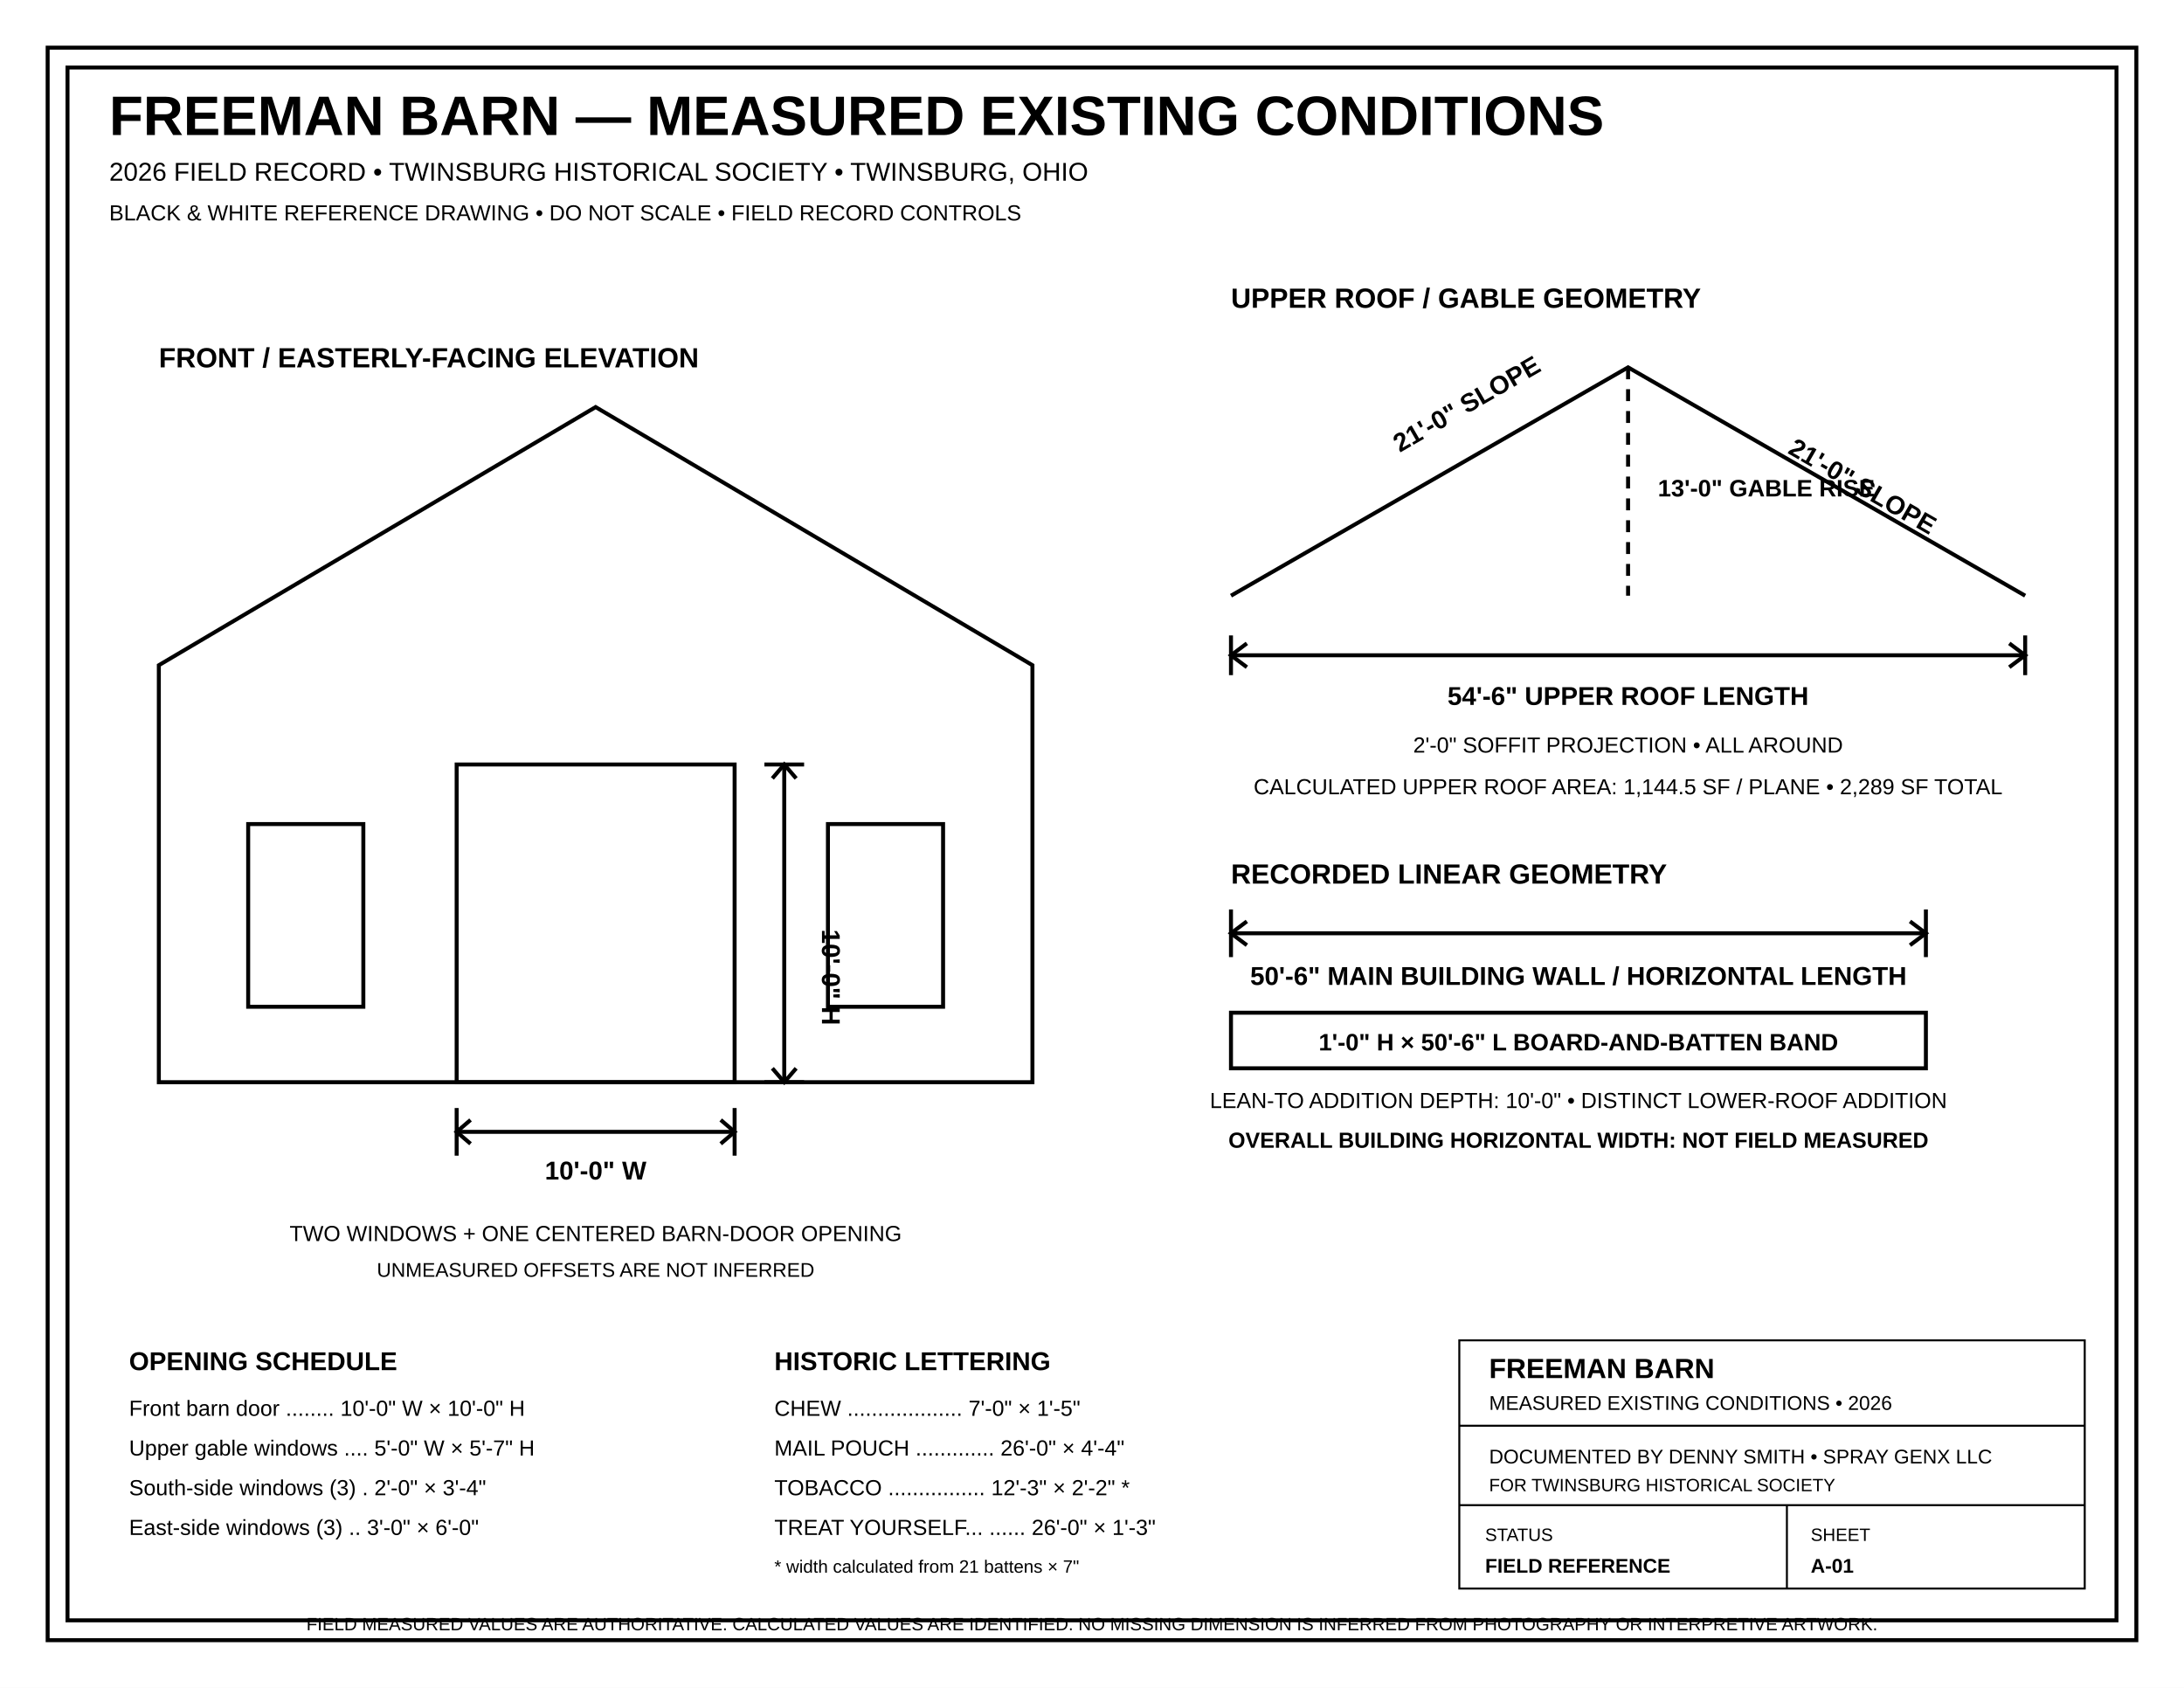
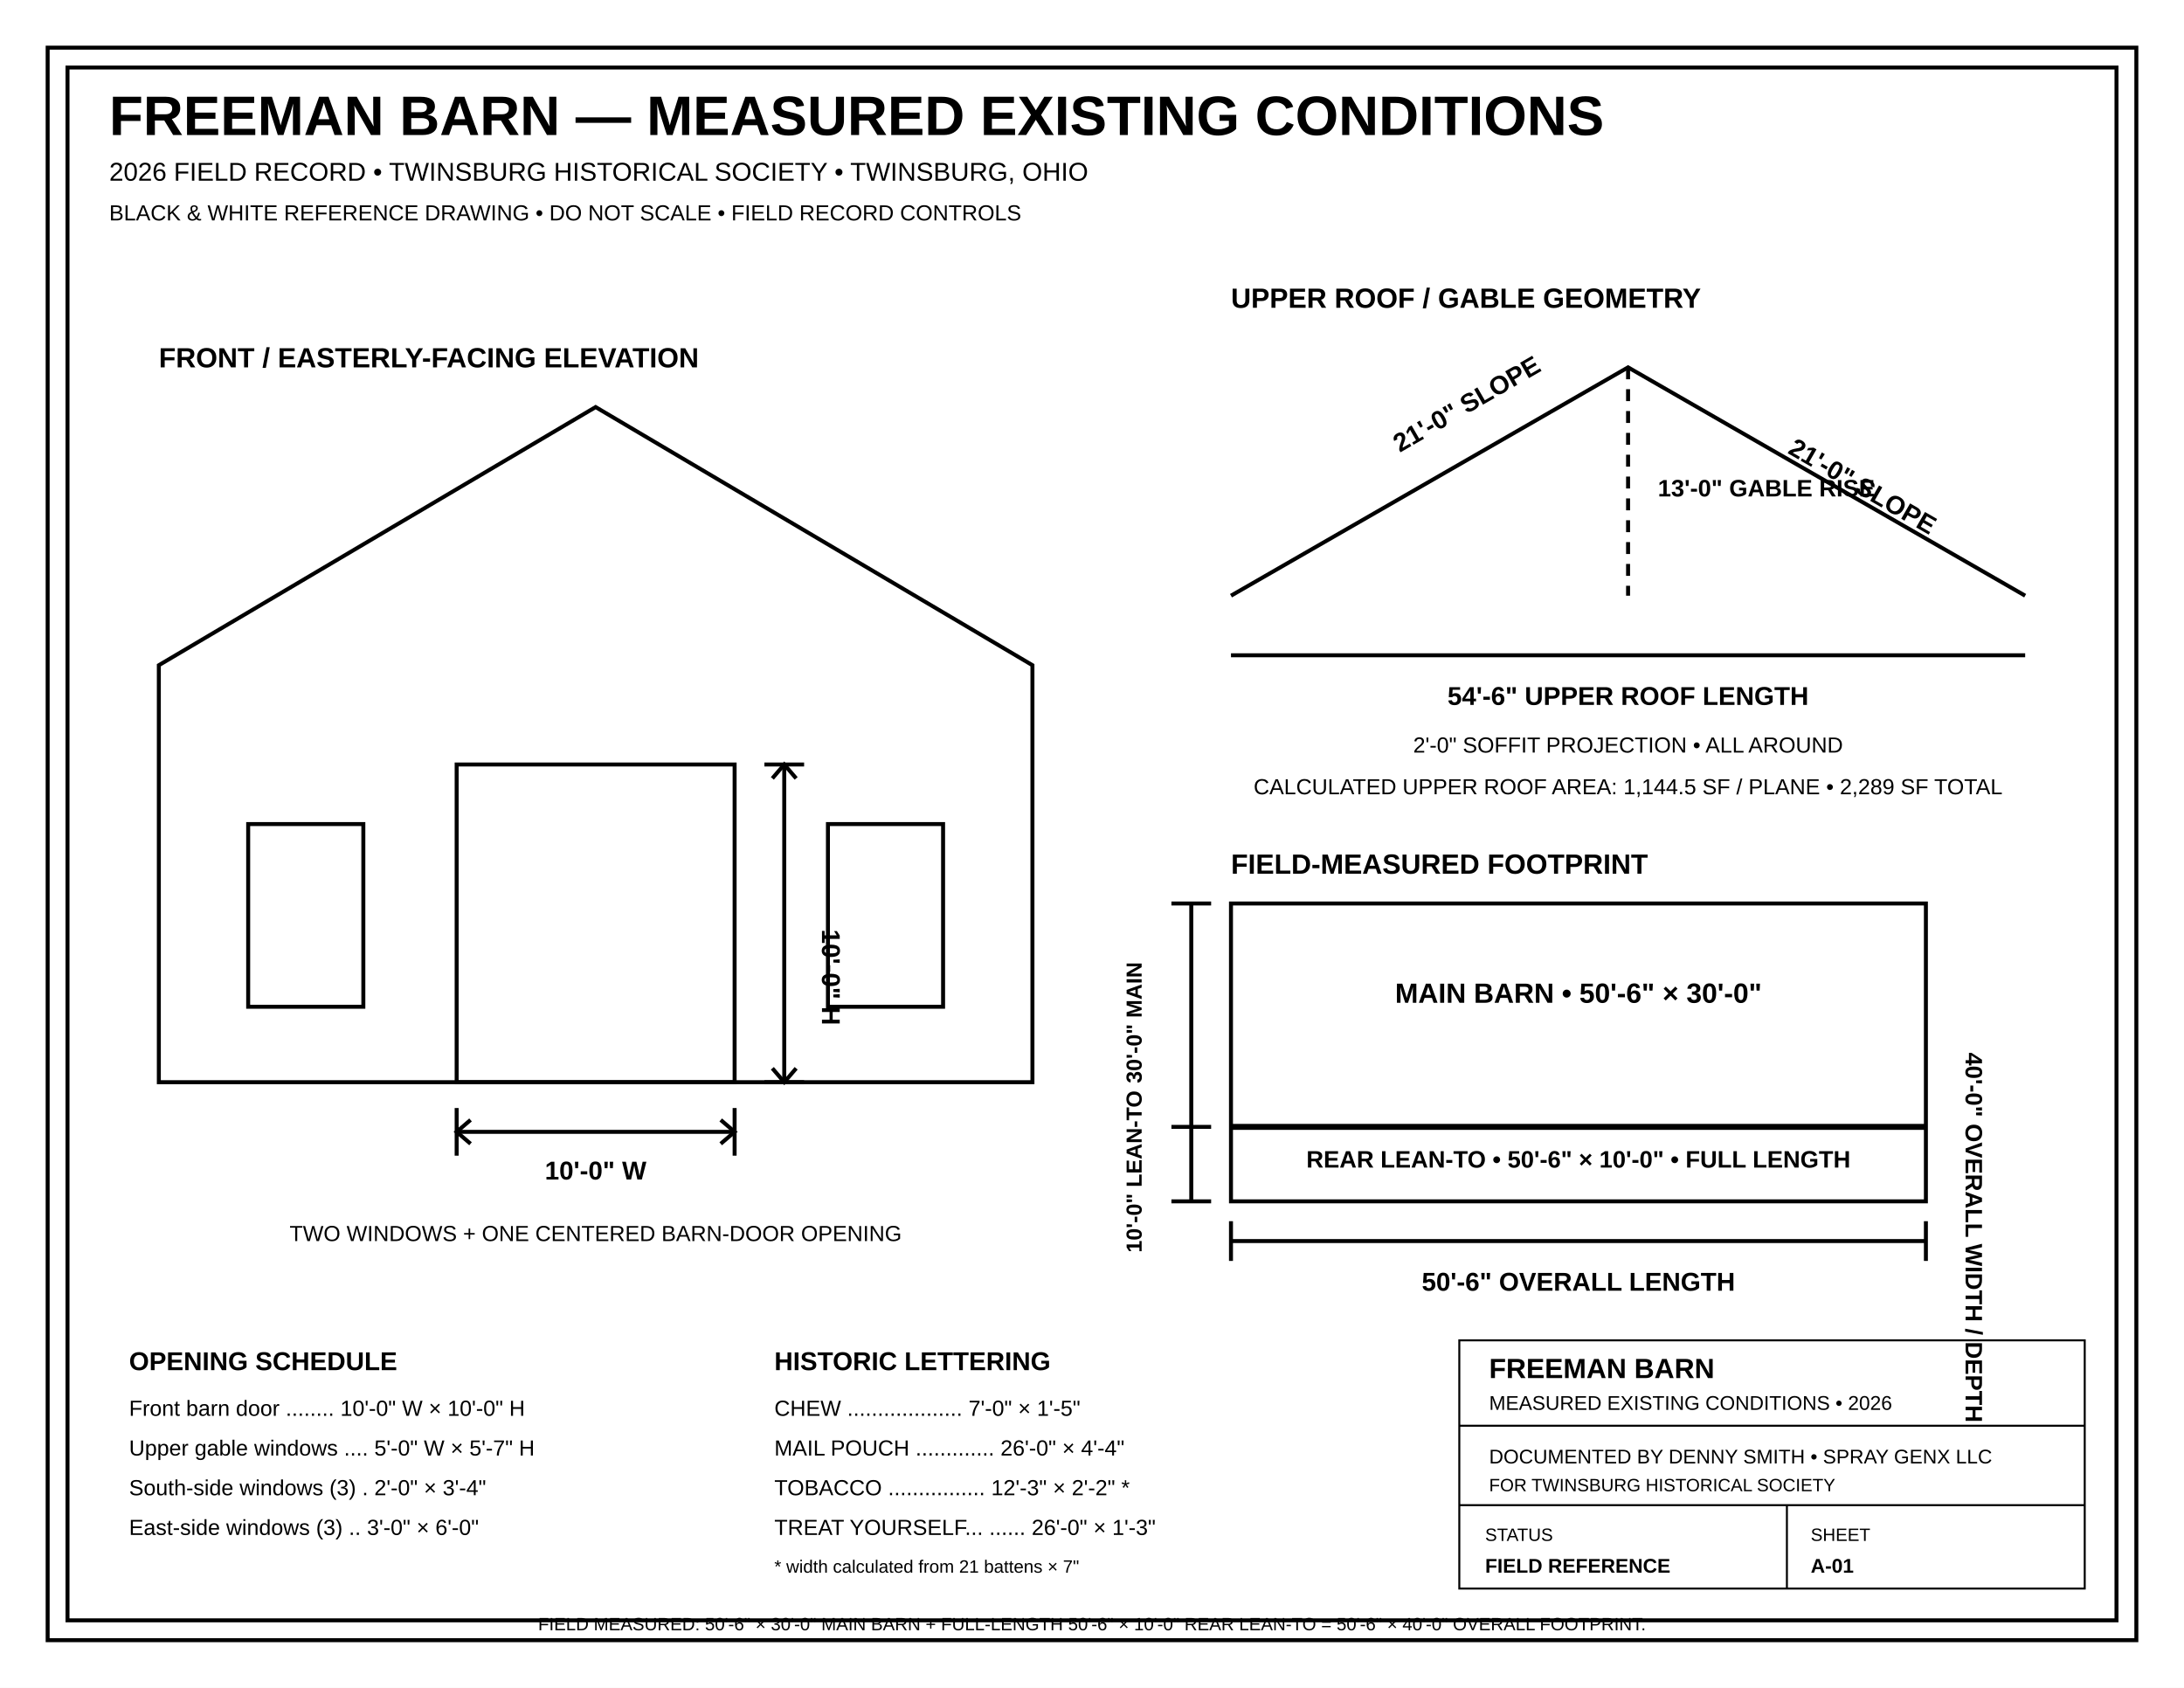
<svg xmlns="http://www.w3.org/2000/svg" width="11in" height="8.5in" viewBox="0 0 1100 850">
  <rect width="1100" height="850" fill="white" />
  <g fill="none" stroke="#000" stroke-width="2">
    <rect x="24" y="24" width="1052" height="802" />
    <rect x="34" y="34" width="1032" height="782" />
  </g>
  <g font-family="Arial,Helvetica,sans-serif" fill="#000">
    <text x="55" y="68" font-size="28" font-weight="700">FREEMAN BARN — MEASURED EXISTING CONDITIONS</text>
    <text x="55" y="91" font-size="13">2026 FIELD RECORD • TWINSBURG HISTORICAL SOCIETY • TWINSBURG, OHIO</text>
    <text x="55" y="111" font-size="11">BLACK &amp; WHITE REFERENCE DRAWING • DO NOT SCALE • FIELD RECORD CONTROLS</text>
  </g>
  <g fill="none" stroke="#000" stroke-width="2">
    <path d="M80 335 L300 205 L520 335 V545 H80 Z" />
    <rect x="230" y="385" width="140" height="160" />
    <rect x="125" y="415" width="58" height="92" />
    <rect x="417" y="415" width="58" height="92" />
    <line x1="230" y1="570" x2="370" y2="570" />
    <line x1="230" y1="558" x2="230" y2="582" />
    <line x1="370" y1="558" x2="370" y2="582" />
    <path d="M237 564 l-7 6 7 6 M363 564 l7 6 -7 6" />
    <line x1="395" y1="385" x2="395" y2="545" />
    <line x1="385" y1="385" x2="405" y2="385" />
    <line x1="385" y1="545" x2="405" y2="545" />
    <path d="M389 392 l6-7 6 7 M389 538 l6 7 6-7" />
  </g>
  <g font-family="Arial" fill="#000">
    <text x="80" y="185" font-size="14" font-weight="700">FRONT / EASTERLY-FACING ELEVATION</text>
    <text x="300" y="594" text-anchor="middle" font-size="13" font-weight="700">10'-0" W</text>
    <text x="414" y="468" font-size="13" font-weight="700" transform="rotate(90 414 468)">10'-0" H</text>
    <text x="300" y="625" text-anchor="middle" font-size="11">TWO WINDOWS + ONE CENTERED BARN-DOOR OPENING</text>
-     <text x="300" y="643" text-anchor="middle" font-size="10">UNMEASURED OFFSETS ARE NOT INFERRED</text>
  </g>
  <g fill="none" stroke="#000" stroke-width="2">
    <path d="M620 300 L820 185 L1020 300" />
    <line x1="620" y1="330" x2="1020" y2="330" />
-     <line x1="620" y1="320" x2="620" y2="340" />
-     <line x1="1020" y1="320" x2="1020" y2="340" />
-     <path d="M628 324 l-8 6 8 6 M1012 324 l8 6 -8 6" />
    <line x1="820" y1="185" x2="820" y2="300" stroke-dasharray="6 5" />
  </g>
  <g font-family="Arial" fill="#000">
    <text x="620" y="155" font-size="14" font-weight="700">UPPER ROOF / GABLE GEOMETRY</text>
    <text x="705" y="228" font-size="13" font-weight="700" transform="rotate(-30 705 228)">21'-0" SLOPE</text>
    <text x="900" y="228" font-size="13" font-weight="700" transform="rotate(30 900 228)">21'-0" SLOPE</text>
    <text x="835" y="250" font-size="12" font-weight="700">13'-0" GABLE RISE</text>
    <text x="820" y="355" text-anchor="middle" font-size="13" font-weight="700">54'-6" UPPER ROOF LENGTH</text>
    <text x="820" y="379" text-anchor="middle" font-size="11">2'-0" SOFFIT PROJECTION • ALL AROUND</text>
    <text x="820" y="400" text-anchor="middle" font-size="11">CALCULATED UPPER ROOF AREA: 1,144.5 SF / PLANE • 2,289 SF TOTAL</text>
  </g>
  <g fill="none" stroke="#000" stroke-width="2">
-     <line x1="620" y1="470" x2="970" y2="470" />
-     <line x1="620" y1="458" x2="620" y2="482" />
-     <line x1="970" y1="458" x2="970" y2="482" />
-     <path d="M628 464 l-8 6 8 6 M962 464 l8 6 -8 6" />
-     <rect x="620" y="510" width="350" height="28" />
+     <rect x="620" y="455" width="350" height="150" />
+     <line x1="620" y1="567.5" x2="970" y2="567.5" stroke-width="3" />
+     <line x1="600" y1="455" x2="600" y2="605" />
+     <line x1="590" y1="455" x2="610" y2="455" />
+     <line x1="590" y1="567.5" x2="610" y2="567.5" />
+     <line x1="590" y1="605" x2="610" y2="605" />
+     <line x1="620" y1="625" x2="970" y2="625" />
+     <line x1="620" y1="615" x2="620" y2="635" />
+     <line x1="970" y1="615" x2="970" y2="635" />
  </g>
  <g font-family="Arial" fill="#000">
-     <text x="620" y="445" font-size="14" font-weight="700">RECORDED LINEAR GEOMETRY</text>
-     <text x="795" y="496" text-anchor="middle" font-size="13" font-weight="700">50'-6" MAIN BUILDING WALL / HORIZONTAL LENGTH</text>
-     <text x="795" y="529" text-anchor="middle" font-size="12" font-weight="700">1'-0" H × 50'-6" L BOARD-AND-BATTEN BAND</text>
-     <text x="795" y="558" text-anchor="middle" font-size="11">LEAN-TO ADDITION DEPTH: 10'-0" • DISTINCT LOWER-ROOF ADDITION</text>
-     <text x="795" y="578" text-anchor="middle" font-size="11" font-weight="700">OVERALL BUILDING HORIZONTAL WIDTH: NOT FIELD MEASURED</text>
+     <text x="620" y="440" font-size="14" font-weight="700">FIELD-MEASURED FOOTPRINT</text>
+     <text x="795" y="505" text-anchor="middle" font-size="14" font-weight="700">MAIN BARN • 50'-6" × 30'-0"</text>
+     <text x="795" y="588" text-anchor="middle" font-size="12" font-weight="700">REAR LEAN-TO • 50'-6" × 10'-0" • FULL LENGTH</text>
+     <text x="795" y="650" text-anchor="middle" font-size="13" font-weight="700">50'-6" OVERALL LENGTH</text>
+     <text x="575" y="515" text-anchor="middle" font-size="11" font-weight="700" transform="rotate(-90 575 515)">30'-0" MAIN</text>
+     <text x="575" y="590" text-anchor="middle" font-size="11" font-weight="700" transform="rotate(-90 575 590)">10'-0" LEAN-TO</text>
+     <text x="990" y="530" font-size="12" font-weight="700" transform="rotate(90 990 530)">40'-0" OVERALL WIDTH / DEPTH</text>
  </g>
  <g font-family="Arial" fill="#000">
    <text x="65" y="690" font-size="13" font-weight="700">OPENING SCHEDULE</text>
    <text x="65" y="713" font-size="11">Front barn door ........ 10'-0" W × 10'-0" H</text>
    <text x="65" y="733" font-size="11">Upper gable windows .... 5'-0" W × 5'-7" H</text>
    <text x="65" y="753" font-size="11">South-side windows (3) . 2'-0" × 3'-4"</text>
    <text x="65" y="773" font-size="11">East-side windows (3) .. 3'-0" × 6'-0"</text>
    <text x="390" y="690" font-size="13" font-weight="700">HISTORIC LETTERING</text>
    <text x="390" y="713" font-size="11">CHEW ................... 7'-0" × 1'-5"</text>
    <text x="390" y="733" font-size="11">MAIL POUCH ............. 26'-0" × 4'-4"</text>
    <text x="390" y="753" font-size="11">TOBACCO ................ 12'-3" × 2'-2" *</text>
    <text x="390" y="773" font-size="11">TREAT YOURSELF... ...... 26'-0" × 1'-3"</text>
    <text x="390" y="792" font-size="9">* width calculated from 21 battens × 7"</text>
  </g>
  <g fill="none" stroke="#000">
    <rect x="735" y="675" width="315" height="125" />
    <line x1="735" y1="718" x2="1050" y2="718" />
    <line x1="735" y1="758" x2="1050" y2="758" />
    <line x1="900" y1="758" x2="900" y2="800" />
  </g>
  <g font-family="Arial" fill="#000">
    <text x="750" y="694" font-size="14" font-weight="700">FREEMAN BARN</text>
    <text x="750" y="710" font-size="10">MEASURED EXISTING CONDITIONS • 2026</text>
    <text x="750" y="737" font-size="10">DOCUMENTED BY DENNY SMITH • SPRAY GENX LLC</text>
    <text x="750" y="751" font-size="9">FOR TWINSBURG HISTORICAL SOCIETY</text>
    <text x="748" y="776" font-size="9">STATUS</text>
    <text x="748" y="792" font-size="10" font-weight="700">FIELD REFERENCE</text>
    <text x="912" y="776" font-size="9">SHEET</text>
    <text x="912" y="792" font-size="10" font-weight="700">A-01</text>
  </g>
-   <text x="550" y="821" text-anchor="middle" font-family="Arial" font-size="9">FIELD MEASURED VALUES ARE AUTHORITATIVE. CALCULATED VALUES ARE IDENTIFIED. NO MISSING DIMENSION IS INFERRED FROM PHOTOGRAPHY OR INTERPRETIVE ARTWORK.</text>
+   <text x="550" y="821" text-anchor="middle" font-family="Arial" font-size="9">FIELD MEASURED: 50'-6" × 30'-0" MAIN BARN + FULL-LENGTH 50'-6" × 10'-0" REAR LEAN-TO = 50'-6" × 40'-0" OVERALL FOOTPRINT.</text>
</svg>
